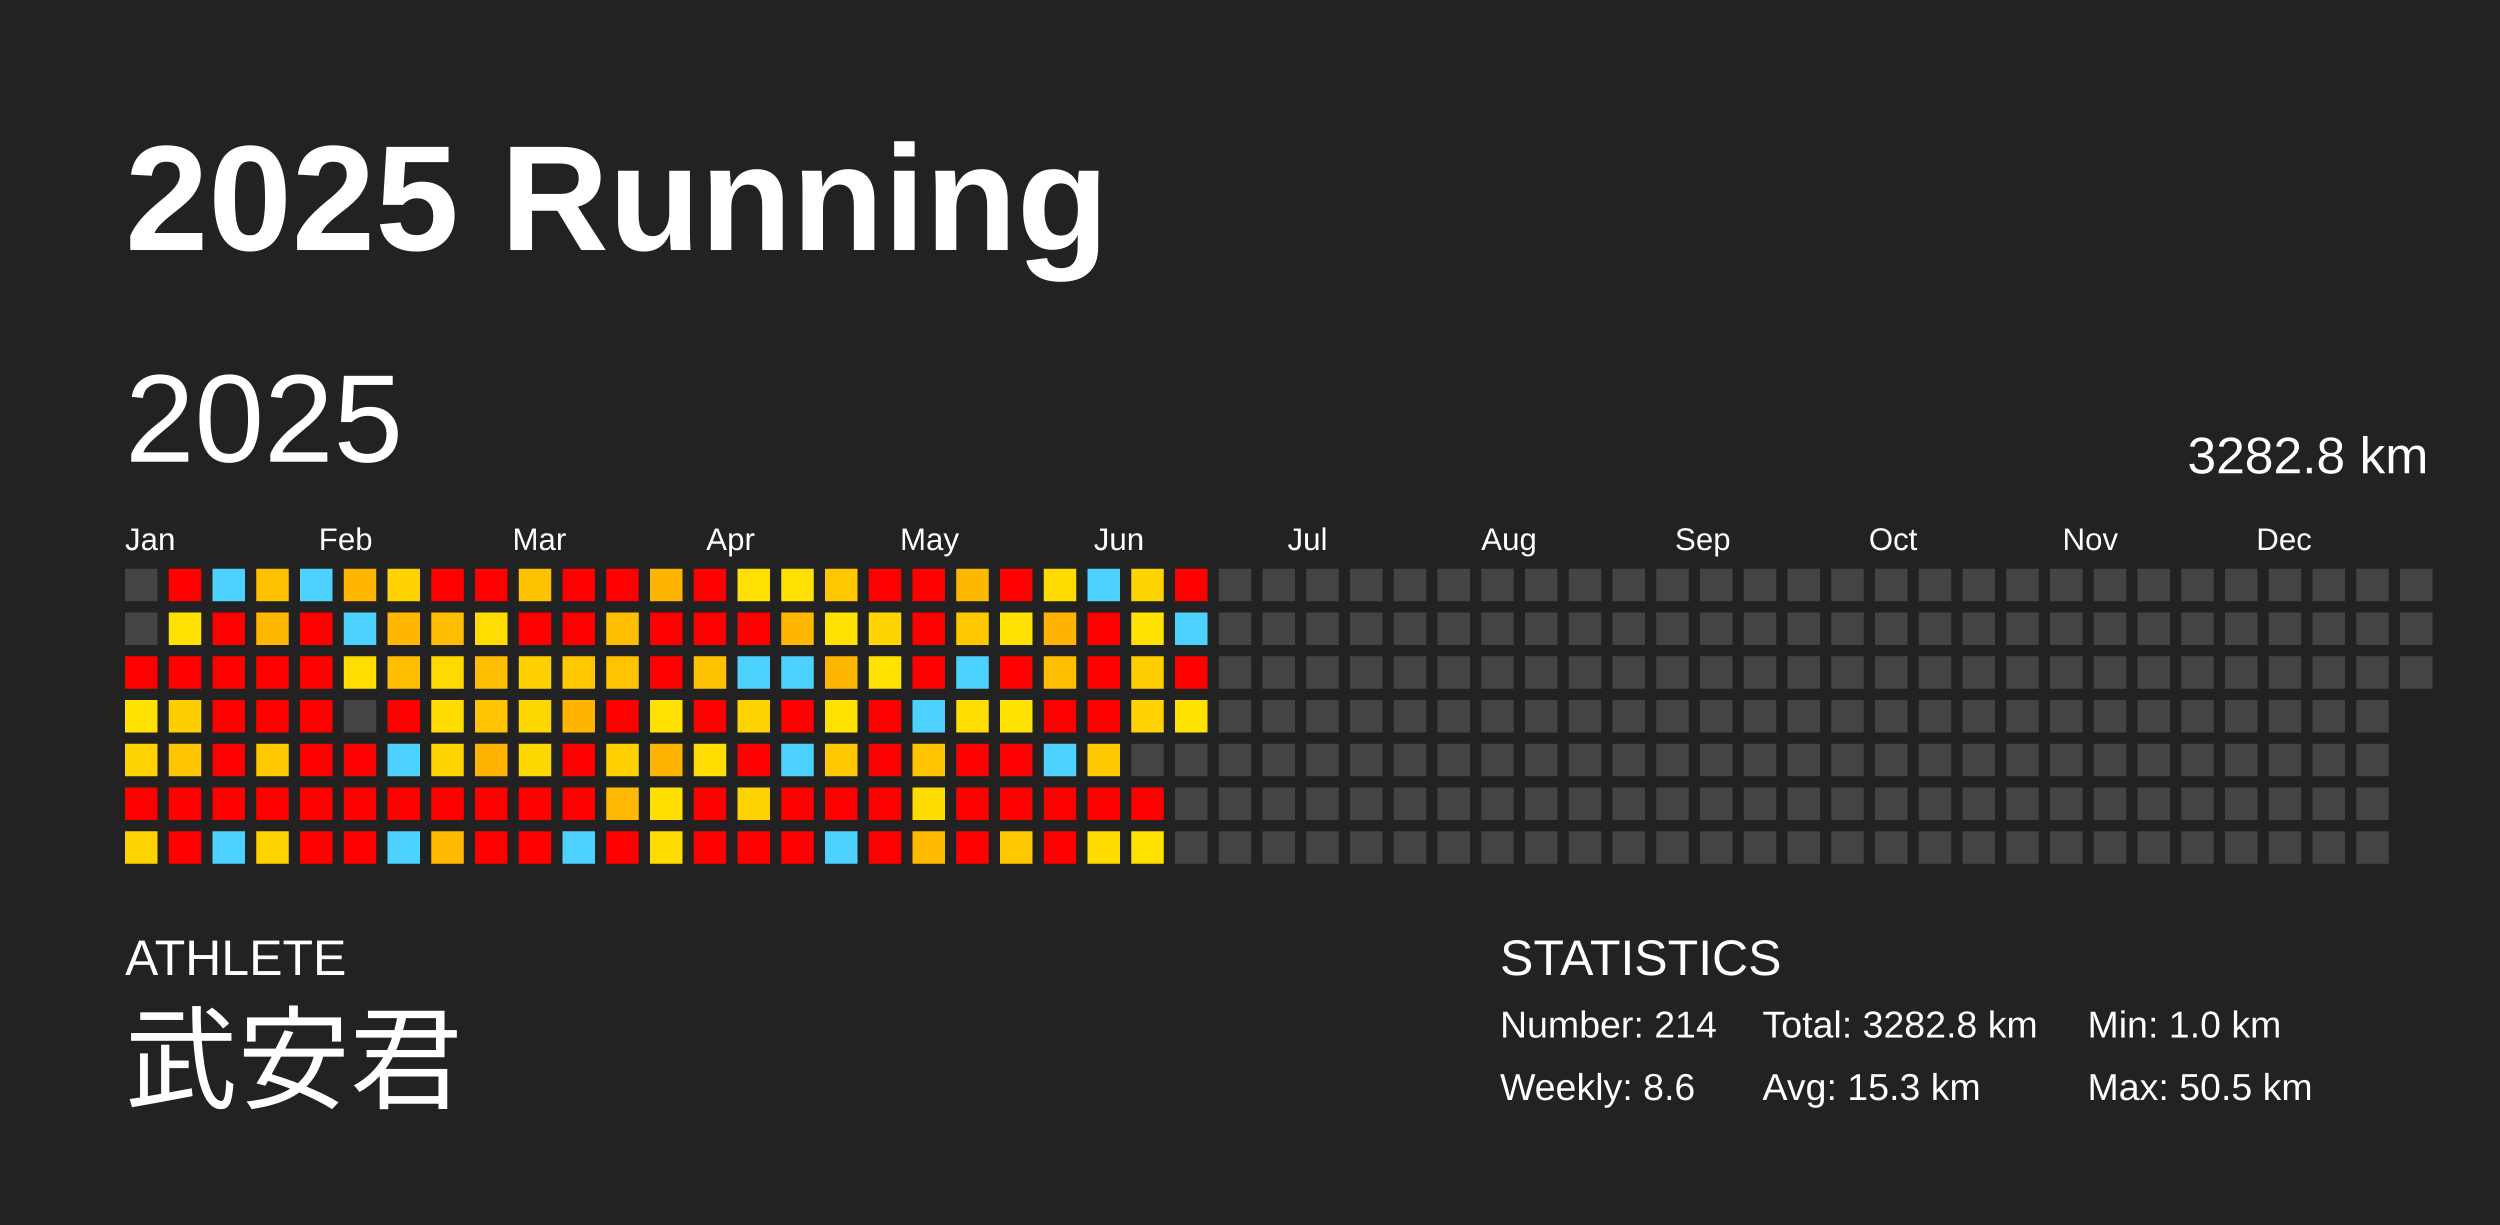
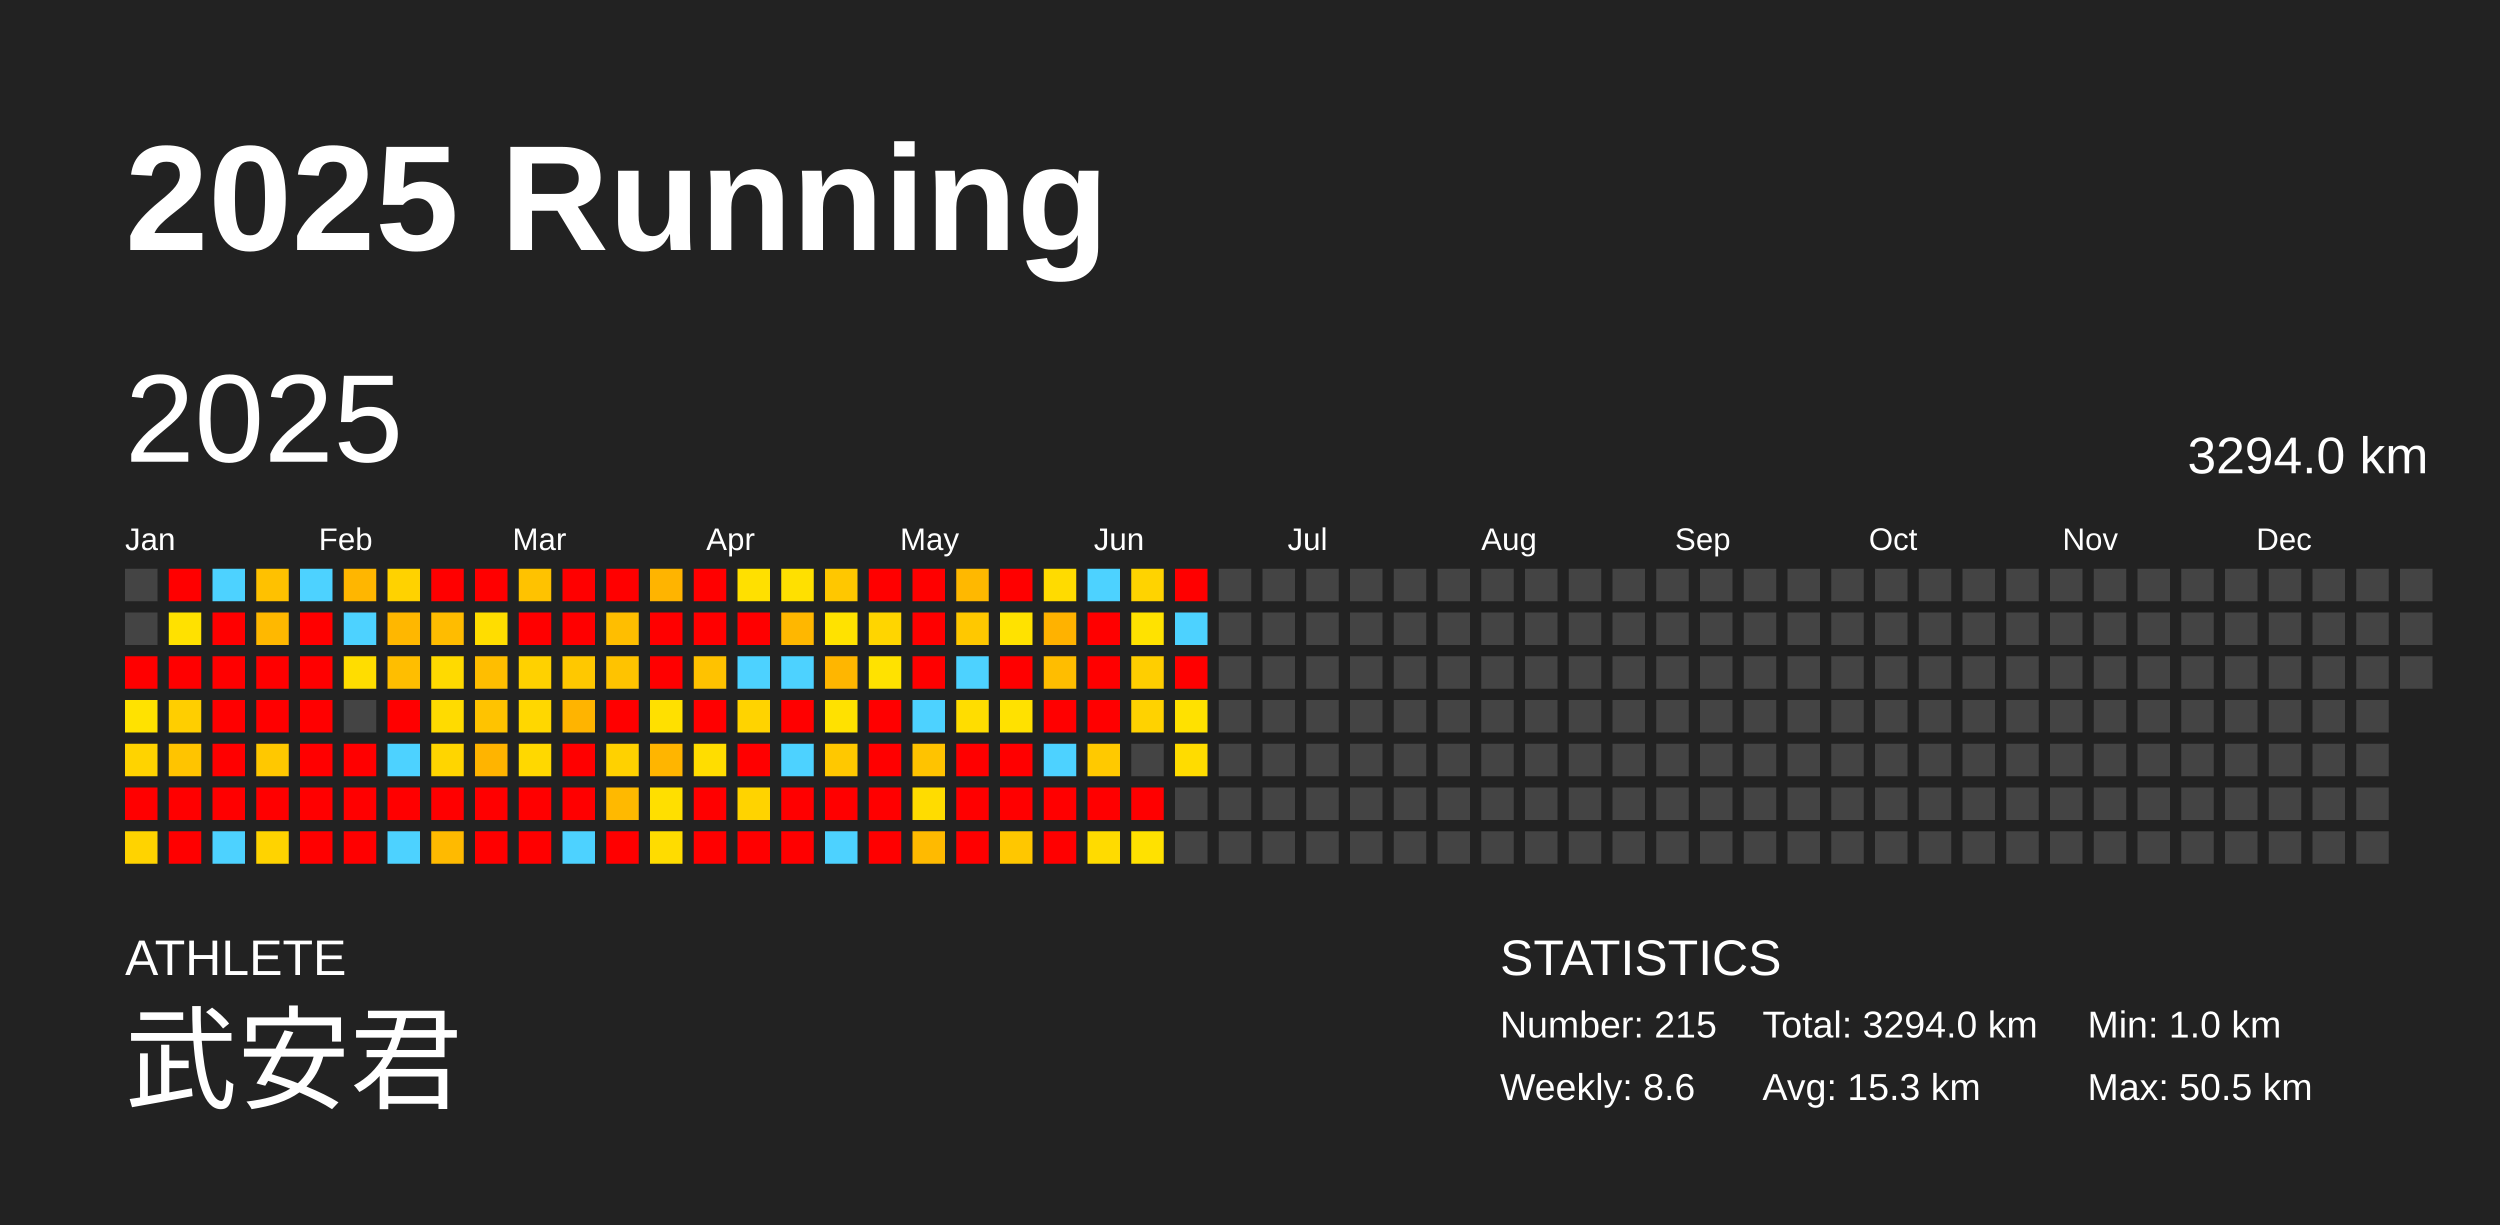
<svg xmlns="http://www.w3.org/2000/svg" baseProfile="full" height="98mm" version="1.1" viewBox="0,0,200,98" width="200mm">
  <defs />
  <rect fill="#222222" height="98" width="200" x="0" y="0" />
  <text fill="#FFFFFF" style="font-size:12px; font-family:Arial; font-weight:bold;" x="10" y="20">2025 Running</text>
  <text fill="#FFFFFF" style="font-size:4px; font-family:Arial" x="10" y="78">ATHLETE</text>
  <text fill="#FFFFFF" style="font-size:9px; font-family:Arial" x="10" y="88">武安君</text>
  <text fill="#FFFFFF" style="font-size:4px; font-family:Arial" x="120" y="78">STATISTICS</text>
-   <text fill="#FFFFFF" style="font-size:3px; font-family:Arial" x="120" y="83">Number: 214</text>
+   <text fill="#FFFFFF" style="font-size:3px; font-family:Arial" x="120" y="83">Number: 215</text>
  <text fill="#FFFFFF" style="font-size:3px; font-family:Arial" x="120" y="88">Weekly: 8.6</text>
-   <text fill="#FFFFFF" style="font-size:3px; font-family:Arial" x="141" y="83">Total: 3282.8 km</text>
+   <text fill="#FFFFFF" style="font-size:3px; font-family:Arial" x="141" y="83">Total: 3294.0 km</text>
  <text fill="#FFFFFF" style="font-size:3px; font-family:Arial" x="141" y="88">Avg: 15.3 km</text>
  <text fill="#FFFFFF" style="font-size:3px; font-family:Arial" x="167" y="83">Min: 1.0 km</text>
  <text fill="#FFFFFF" style="font-size:3px; font-family:Arial" x="167" y="88">Max: 50.5 km</text>
  <text dominant-baseline="hanging" fill="#FFFFFF" style="font-size:10.0px; font-family:Arial;" x="10" y="30">2025</text>
-   <text dominant-baseline="hanging" fill="#FFFFFF" style="font-size:4.125px; font-family:Arial;" x="175" y="35">3282.8 km</text>
+   <text dominant-baseline="hanging" fill="#FFFFFF" style="font-size:4.125px; font-family:Arial;" x="175" y="35">3294.0 km</text>
  <text fill="#FFFFFF" style="font-size:2.5px; font-family:Arial" x="10.0" y="44">Jan</text>
  <text fill="#FFFFFF" style="font-size:2.5px; font-family:Arial" x="25.5" y="44">Feb</text>
  <text fill="#FFFFFF" style="font-size:2.5px; font-family:Arial" x="41.0" y="44">Mar</text>
  <text fill="#FFFFFF" style="font-size:2.5px; font-family:Arial" x="56.5" y="44">Apr</text>
  <text fill="#FFFFFF" style="font-size:2.5px; font-family:Arial" x="72.0" y="44">May</text>
  <text fill="#FFFFFF" style="font-size:2.5px; font-family:Arial" x="87.5" y="44">Jun</text>
  <text fill="#FFFFFF" style="font-size:2.5px; font-family:Arial" x="103.0" y="44">Jul</text>
  <text fill="#FFFFFF" style="font-size:2.5px; font-family:Arial" x="118.5" y="44">Aug</text>
  <text fill="#FFFFFF" style="font-size:2.5px; font-family:Arial" x="134.0" y="44">Sep</text>
  <text fill="#FFFFFF" style="font-size:2.5px; font-family:Arial" x="149.5" y="44">Oct</text>
  <text fill="#FFFFFF" style="font-size:2.5px; font-family:Arial" x="165.0" y="44">Nov</text>
  <text fill="#FFFFFF" style="font-size:2.5px; font-family:Arial" x="180.5" y="44">Dec</text>
  <rect fill="#444444" height="2.6" width="2.6" x="10.0" y="45.5" />
  <rect fill="#444444" height="2.6" width="2.6" x="10.0" y="49.0" />
  <rect fill="red" height="2.6" width="2.6" x="10.0" y="52.5" />
  <rect fill="#ffe200" height="2.6" width="2.6" x="10.0" y="56.0" />
  <rect fill="#ffd300" height="2.6" width="2.6" x="10.0" y="59.5" />
  <rect fill="red" height="2.6" width="2.6" x="10.0" y="63.0" />
  <rect fill="#ffd300" height="2.6" width="2.6" x="10.0" y="66.5" />
  <rect fill="red" height="2.6" width="2.6" x="13.5" y="45.5" />
  <rect fill="#ffe100" height="2.6" width="2.6" x="13.5" y="49.0" />
  <rect fill="red" height="2.6" width="2.6" x="13.5" y="52.5" />
  <rect fill="#ffce00" height="2.6" width="2.6" x="13.5" y="56.0" />
  <rect fill="#ffc400" height="2.6" width="2.6" x="13.5" y="59.5" />
  <rect fill="red" height="2.6" width="2.6" x="13.5" y="63.0" />
  <rect fill="red" height="2.6" width="2.6" x="13.5" y="66.5" />
  <rect fill="#4dd2ff" height="2.6" width="2.6" x="17.0" y="45.5" />
  <rect fill="red" height="2.6" width="2.6" x="17.0" y="49.0" />
  <rect fill="red" height="2.6" width="2.6" x="17.0" y="52.5" />
  <rect fill="red" height="2.6" width="2.6" x="17.0" y="56.0" />
  <rect fill="red" height="2.6" width="2.6" x="17.0" y="59.5" />
  <rect fill="red" height="2.6" width="2.6" x="17.0" y="63.0" />
  <rect fill="#4dd2ff" height="2.6" width="2.6" x="17.0" y="66.5" />
  <rect fill="#ffc100" height="2.6" width="2.6" x="20.5" y="45.5" />
  <rect fill="#ffb800" height="2.6" width="2.6" x="20.5" y="49.0" />
  <rect fill="red" height="2.6" width="2.6" x="20.5" y="52.5" />
  <rect fill="red" height="2.6" width="2.6" x="20.5" y="56.0" />
  <rect fill="#ffc800" height="2.6" width="2.6" x="20.5" y="59.5" />
  <rect fill="red" height="2.6" width="2.6" x="20.5" y="63.0" />
  <rect fill="#ffd300" height="2.6" width="2.6" x="20.5" y="66.5" />
  <rect fill="#4dd2ff" height="2.6" width="2.6" x="24.0" y="45.5" />
  <rect fill="red" height="2.6" width="2.6" x="24.0" y="49.0" />
  <rect fill="red" height="2.6" width="2.6" x="24.0" y="52.5" />
  <rect fill="red" height="2.6" width="2.6" x="24.0" y="56.0" />
  <rect fill="red" height="2.6" width="2.6" x="24.0" y="59.5" />
  <rect fill="red" height="2.6" width="2.6" x="24.0" y="63.0" />
  <rect fill="red" height="2.6" width="2.6" x="24.0" y="66.5" />
  <rect fill="#ffb600" height="2.6" width="2.6" x="27.5" y="45.5" />
  <rect fill="#4dd2ff" height="2.6" width="2.6" x="27.5" y="49.0" />
  <rect fill="#ffdd00" height="2.6" width="2.6" x="27.5" y="52.5" />
  <rect fill="#444444" height="2.6" width="2.6" x="27.5" y="56.0" />
  <rect fill="red" height="2.6" width="2.6" x="27.5" y="59.5" />
  <rect fill="red" height="2.6" width="2.6" x="27.5" y="63.0" />
  <rect fill="red" height="2.6" width="2.6" x="27.5" y="66.5" />
  <rect fill="#ffd200" height="2.6" width="2.6" x="31.0" y="45.5" />
  <rect fill="#ffb700" height="2.6" width="2.6" x="31.0" y="49.0" />
  <rect fill="#ffbe00" height="2.6" width="2.6" x="31.0" y="52.5" />
  <rect fill="red" height="2.6" width="2.6" x="31.0" y="56.0" />
  <rect fill="#4dd2ff" height="2.6" width="2.6" x="31.0" y="59.5" />
  <rect fill="red" height="2.6" width="2.6" x="31.0" y="63.0" />
  <rect fill="#4dd2ff" height="2.6" width="2.6" x="31.0" y="66.5" />
  <rect fill="red" height="2.6" width="2.6" x="34.5" y="45.5" />
  <rect fill="#ffbc00" height="2.6" width="2.6" x="34.5" y="49.0" />
  <rect fill="#ffda00" height="2.6" width="2.6" x="34.5" y="52.5" />
  <rect fill="#ffdb00" height="2.6" width="2.6" x="34.5" y="56.0" />
  <rect fill="#ffd500" height="2.6" width="2.6" x="34.5" y="59.5" />
  <rect fill="red" height="2.6" width="2.6" x="34.5" y="63.0" />
  <rect fill="#ffba00" height="2.6" width="2.6" x="34.5" y="66.5" />
  <rect fill="red" height="2.6" width="2.6" x="38.0" y="45.5" />
  <rect fill="#ffdd00" height="2.6" width="2.6" x="38.0" y="49.0" />
  <rect fill="#ffbe00" height="2.6" width="2.6" x="38.0" y="52.5" />
  <rect fill="#ffc300" height="2.6" width="2.6" x="38.0" y="56.0" />
  <rect fill="#ffb400" height="2.6" width="2.6" x="38.0" y="59.5" />
  <rect fill="red" height="2.6" width="2.6" x="38.0" y="63.0" />
  <rect fill="red" height="2.6" width="2.6" x="38.0" y="66.5" />
  <rect fill="#ffc200" height="2.6" width="2.6" x="41.5" y="45.5" />
  <rect fill="red" height="2.6" width="2.6" x="41.5" y="49.0" />
  <rect fill="#ffd100" height="2.6" width="2.6" x="41.5" y="52.5" />
  <rect fill="#ffd700" height="2.6" width="2.6" x="41.5" y="56.0" />
  <rect fill="#ffd800" height="2.6" width="2.6" x="41.5" y="59.5" />
  <rect fill="red" height="2.6" width="2.6" x="41.5" y="63.0" />
  <rect fill="red" height="2.6" width="2.6" x="41.5" y="66.5" />
  <rect fill="red" height="2.6" width="2.6" x="45.0" y="45.5" />
  <rect fill="red" height="2.6" width="2.6" x="45.0" y="49.0" />
  <rect fill="#ffc800" height="2.6" width="2.6" x="45.0" y="52.5" />
  <rect fill="#ffb400" height="2.6" width="2.6" x="45.0" y="56.0" />
  <rect fill="red" height="2.6" width="2.6" x="45.0" y="59.5" />
  <rect fill="red" height="2.6" width="2.6" x="45.0" y="63.0" />
  <rect fill="#4dd2ff" height="2.6" width="2.6" x="45.0" y="66.5" />
  <rect fill="red" height="2.6" width="2.6" x="48.5" y="45.5" />
  <rect fill="#ffbe00" height="2.6" width="2.6" x="48.5" y="49.0" />
  <rect fill="#ffc300" height="2.6" width="2.6" x="48.5" y="52.5" />
  <rect fill="red" height="2.6" width="2.6" x="48.5" y="56.0" />
  <rect fill="#ffd100" height="2.6" width="2.6" x="48.5" y="59.5" />
  <rect fill="#ffb900" height="2.6" width="2.6" x="48.5" y="63.0" />
  <rect fill="red" height="2.6" width="2.6" x="48.5" y="66.5" />
  <rect fill="#ffb400" height="2.6" width="2.6" x="52.0" y="45.5" />
  <rect fill="red" height="2.6" width="2.6" x="52.0" y="49.0" />
  <rect fill="red" height="2.6" width="2.6" x="52.0" y="52.5" />
  <rect fill="#ffe000" height="2.6" width="2.6" x="52.0" y="56.0" />
  <rect fill="#ffb500" height="2.6" width="2.6" x="52.0" y="59.5" />
  <rect fill="#ffdf00" height="2.6" width="2.6" x="52.0" y="63.0" />
  <rect fill="#ffdc00" height="2.6" width="2.6" x="52.0" y="66.5" />
  <rect fill="red" height="2.6" width="2.6" x="55.5" y="45.5" />
  <rect fill="red" height="2.6" width="2.6" x="55.5" y="49.0" />
  <rect fill="#ffc200" height="2.6" width="2.6" x="55.5" y="52.5" />
  <rect fill="red" height="2.6" width="2.6" x="55.5" y="56.0" />
  <rect fill="#ffdd00" height="2.6" width="2.6" x="55.5" y="59.5" />
  <rect fill="red" height="2.6" width="2.6" x="55.5" y="63.0" />
  <rect fill="red" height="2.6" width="2.6" x="55.5" y="66.5" />
  <rect fill="#ffe000" height="2.6" width="2.6" x="59.0" y="45.5" />
  <rect fill="red" height="2.6" width="2.6" x="59.0" y="49.0" />
  <rect fill="#4dd2ff" height="2.6" width="2.6" x="59.0" y="52.5" />
  <rect fill="#ffd300" height="2.6" width="2.6" x="59.0" y="56.0" />
  <rect fill="red" height="2.6" width="2.6" x="59.0" y="59.5" />
  <rect fill="#ffd300" height="2.6" width="2.6" x="59.0" y="63.0" />
  <rect fill="red" height="2.6" width="2.6" x="59.0" y="66.5" />
  <rect fill="#ffe000" height="2.6" width="2.6" x="62.5" y="45.5" />
  <rect fill="#ffb700" height="2.6" width="2.6" x="62.5" y="49.0" />
  <rect fill="#4dd2ff" height="2.6" width="2.6" x="62.5" y="52.5" />
  <rect fill="red" height="2.6" width="2.6" x="62.5" y="56.0" />
  <rect fill="#4dd2ff" height="2.6" width="2.6" x="62.5" y="59.5" />
  <rect fill="red" height="2.6" width="2.6" x="62.5" y="63.0" />
  <rect fill="red" height="2.6" width="2.6" x="62.5" y="66.5" />
  <rect fill="#ffc700" height="2.6" width="2.6" x="66.0" y="45.5" />
  <rect fill="#ffe200" height="2.6" width="2.6" x="66.0" y="49.0" />
  <rect fill="#ffb600" height="2.6" width="2.6" x="66.0" y="52.5" />
  <rect fill="#ffe100" height="2.6" width="2.6" x="66.0" y="56.0" />
  <rect fill="#ffc800" height="2.6" width="2.6" x="66.0" y="59.5" />
  <rect fill="red" height="2.6" width="2.6" x="66.0" y="63.0" />
  <rect fill="#4dd2ff" height="2.6" width="2.6" x="66.0" y="66.5" />
  <rect fill="red" height="2.6" width="2.6" x="69.5" y="45.5" />
  <rect fill="#ffd500" height="2.6" width="2.6" x="69.5" y="49.0" />
  <rect fill="#ffe200" height="2.6" width="2.6" x="69.5" y="52.5" />
  <rect fill="red" height="2.6" width="2.6" x="69.5" y="56.0" />
  <rect fill="red" height="2.6" width="2.6" x="69.5" y="59.5" />
  <rect fill="red" height="2.6" width="2.6" x="69.5" y="63.0" />
  <rect fill="red" height="2.6" width="2.6" x="69.5" y="66.5" />
  <rect fill="red" height="2.6" width="2.6" x="73.0" y="45.5" />
  <rect fill="red" height="2.6" width="2.6" x="73.0" y="49.0" />
  <rect fill="red" height="2.6" width="2.6" x="73.0" y="52.5" />
  <rect fill="#4dd2ff" height="2.6" width="2.6" x="73.0" y="56.0" />
  <rect fill="#ffc300" height="2.6" width="2.6" x="73.0" y="59.5" />
  <rect fill="#ffdc00" height="2.6" width="2.6" x="73.0" y="63.0" />
  <rect fill="#ffba00" height="2.6" width="2.6" x="73.0" y="66.5" />
  <rect fill="#ffb800" height="2.6" width="2.6" x="76.5" y="45.5" />
  <rect fill="#ffc800" height="2.6" width="2.6" x="76.5" y="49.0" />
  <rect fill="#4dd2ff" height="2.6" width="2.6" x="76.5" y="52.5" />
  <rect fill="#ffdd00" height="2.6" width="2.6" x="76.5" y="56.0" />
  <rect fill="red" height="2.6" width="2.6" x="76.5" y="59.5" />
  <rect fill="red" height="2.6" width="2.6" x="76.5" y="63.0" />
  <rect fill="red" height="2.6" width="2.6" x="76.5" y="66.5" />
  <rect fill="red" height="2.6" width="2.6" x="80.0" y="45.5" />
  <rect fill="#ffe200" height="2.6" width="2.6" x="80.0" y="49.0" />
  <rect fill="red" height="2.6" width="2.6" x="80.0" y="52.5" />
  <rect fill="#ffe100" height="2.6" width="2.6" x="80.0" y="56.0" />
  <rect fill="red" height="2.6" width="2.6" x="80.0" y="59.5" />
  <rect fill="red" height="2.6" width="2.6" x="80.0" y="63.0" />
  <rect fill="#ffc700" height="2.6" width="2.6" x="80.0" y="66.5" />
  <rect fill="#ffdb00" height="2.6" width="2.6" x="83.5" y="45.5" />
  <rect fill="#ffb200" height="2.6" width="2.6" x="83.5" y="49.0" />
  <rect fill="#ffbd00" height="2.6" width="2.6" x="83.5" y="52.5" />
  <rect fill="red" height="2.6" width="2.6" x="83.5" y="56.0" />
  <rect fill="#4dd2ff" height="2.6" width="2.6" x="83.5" y="59.5" />
  <rect fill="red" height="2.6" width="2.6" x="83.5" y="63.0" />
  <rect fill="red" height="2.6" width="2.6" x="83.5" y="66.5" />
  <rect fill="#4dd2ff" height="2.6" width="2.6" x="87.0" y="45.5" />
  <rect fill="red" height="2.6" width="2.6" x="87.0" y="49.0" />
  <rect fill="red" height="2.6" width="2.6" x="87.0" y="52.5" />
  <rect fill="red" height="2.6" width="2.6" x="87.0" y="56.0" />
  <rect fill="#ffc900" height="2.6" width="2.6" x="87.0" y="59.5" />
  <rect fill="red" height="2.6" width="2.6" x="87.0" y="63.0" />
  <rect fill="#ffdb00" height="2.6" width="2.6" x="87.0" y="66.5" />
  <rect fill="#ffd300" height="2.6" width="2.6" x="90.5" y="45.5" />
  <rect fill="#ffe200" height="2.6" width="2.6" x="90.5" y="49.0" />
  <rect fill="#ffce00" height="2.6" width="2.6" x="90.5" y="52.5" />
  <rect fill="#ffd200" height="2.6" width="2.6" x="90.5" y="56.0" />
  <rect fill="#444444" height="2.6" width="2.6" x="90.5" y="59.5" />
  <rect fill="red" height="2.6" width="2.6" x="90.5" y="63.0" />
  <rect fill="#ffe100" height="2.6" width="2.6" x="90.5" y="66.5" />
  <rect fill="red" height="2.6" width="2.6" x="94.0" y="45.5" />
  <rect fill="#4dd2ff" height="2.6" width="2.6" x="94.0" y="49.0" />
  <rect fill="red" height="2.6" width="2.6" x="94.0" y="52.5" />
  <rect fill="#ffe100" height="2.6" width="2.6" x="94.0" y="56.0" />
-   <rect fill="#444444" height="2.6" width="2.6" x="94.0" y="59.5" />
+   <rect fill="#ffdc00" height="2.6" width="2.6" x="94.0" y="59.5" />
  <rect fill="#444444" height="2.6" width="2.6" x="94.0" y="63.0" />
  <rect fill="#444444" height="2.6" width="2.6" x="94.0" y="66.5" />
  <rect fill="#444444" height="2.6" width="2.6" x="97.5" y="45.5" />
  <rect fill="#444444" height="2.6" width="2.6" x="97.5" y="49.0" />
  <rect fill="#444444" height="2.6" width="2.6" x="97.5" y="52.5" />
  <rect fill="#444444" height="2.6" width="2.6" x="97.5" y="56.0" />
  <rect fill="#444444" height="2.6" width="2.6" x="97.5" y="59.5" />
  <rect fill="#444444" height="2.6" width="2.6" x="97.5" y="63.0" />
  <rect fill="#444444" height="2.6" width="2.6" x="97.5" y="66.5" />
  <rect fill="#444444" height="2.6" width="2.6" x="101.0" y="45.5" />
  <rect fill="#444444" height="2.6" width="2.6" x="101.0" y="49.0" />
  <rect fill="#444444" height="2.6" width="2.6" x="101.0" y="52.5" />
  <rect fill="#444444" height="2.6" width="2.6" x="101.0" y="56.0" />
  <rect fill="#444444" height="2.6" width="2.6" x="101.0" y="59.5" />
  <rect fill="#444444" height="2.6" width="2.6" x="101.0" y="63.0" />
  <rect fill="#444444" height="2.6" width="2.6" x="101.0" y="66.5" />
  <rect fill="#444444" height="2.6" width="2.6" x="104.5" y="45.5" />
  <rect fill="#444444" height="2.6" width="2.6" x="104.5" y="49.0" />
  <rect fill="#444444" height="2.6" width="2.6" x="104.5" y="52.5" />
  <rect fill="#444444" height="2.6" width="2.6" x="104.5" y="56.0" />
  <rect fill="#444444" height="2.6" width="2.6" x="104.5" y="59.5" />
  <rect fill="#444444" height="2.6" width="2.6" x="104.5" y="63.0" />
  <rect fill="#444444" height="2.6" width="2.6" x="104.5" y="66.5" />
  <rect fill="#444444" height="2.6" width="2.6" x="108.0" y="45.5" />
  <rect fill="#444444" height="2.6" width="2.6" x="108.0" y="49.0" />
  <rect fill="#444444" height="2.6" width="2.6" x="108.0" y="52.5" />
  <rect fill="#444444" height="2.6" width="2.6" x="108.0" y="56.0" />
  <rect fill="#444444" height="2.6" width="2.6" x="108.0" y="59.5" />
  <rect fill="#444444" height="2.6" width="2.6" x="108.0" y="63.0" />
  <rect fill="#444444" height="2.6" width="2.6" x="108.0" y="66.5" />
  <rect fill="#444444" height="2.6" width="2.6" x="111.5" y="45.5" />
  <rect fill="#444444" height="2.6" width="2.6" x="111.5" y="49.0" />
  <rect fill="#444444" height="2.6" width="2.6" x="111.5" y="52.5" />
  <rect fill="#444444" height="2.6" width="2.6" x="111.5" y="56.0" />
  <rect fill="#444444" height="2.6" width="2.6" x="111.5" y="59.5" />
  <rect fill="#444444" height="2.6" width="2.6" x="111.5" y="63.0" />
  <rect fill="#444444" height="2.6" width="2.6" x="111.5" y="66.5" />
  <rect fill="#444444" height="2.6" width="2.6" x="115.0" y="45.5" />
  <rect fill="#444444" height="2.6" width="2.6" x="115.0" y="49.0" />
  <rect fill="#444444" height="2.6" width="2.6" x="115.0" y="52.5" />
  <rect fill="#444444" height="2.6" width="2.6" x="115.0" y="56.0" />
  <rect fill="#444444" height="2.6" width="2.6" x="115.0" y="59.5" />
  <rect fill="#444444" height="2.6" width="2.6" x="115.0" y="63.0" />
  <rect fill="#444444" height="2.6" width="2.6" x="115.0" y="66.5" />
  <rect fill="#444444" height="2.6" width="2.6" x="118.5" y="45.5" />
  <rect fill="#444444" height="2.6" width="2.6" x="118.5" y="49.0" />
  <rect fill="#444444" height="2.6" width="2.6" x="118.5" y="52.5" />
  <rect fill="#444444" height="2.6" width="2.6" x="118.5" y="56.0" />
  <rect fill="#444444" height="2.6" width="2.6" x="118.5" y="59.5" />
  <rect fill="#444444" height="2.6" width="2.6" x="118.5" y="63.0" />
  <rect fill="#444444" height="2.6" width="2.6" x="118.5" y="66.5" />
  <rect fill="#444444" height="2.6" width="2.6" x="122.0" y="45.5" />
  <rect fill="#444444" height="2.6" width="2.6" x="122.0" y="49.0" />
  <rect fill="#444444" height="2.6" width="2.6" x="122.0" y="52.5" />
  <rect fill="#444444" height="2.6" width="2.6" x="122.0" y="56.0" />
  <rect fill="#444444" height="2.6" width="2.6" x="122.0" y="59.5" />
  <rect fill="#444444" height="2.6" width="2.6" x="122.0" y="63.0" />
  <rect fill="#444444" height="2.6" width="2.6" x="122.0" y="66.5" />
  <rect fill="#444444" height="2.6" width="2.6" x="125.5" y="45.5" />
  <rect fill="#444444" height="2.6" width="2.6" x="125.5" y="49.0" />
  <rect fill="#444444" height="2.6" width="2.6" x="125.5" y="52.5" />
  <rect fill="#444444" height="2.6" width="2.6" x="125.5" y="56.0" />
  <rect fill="#444444" height="2.6" width="2.6" x="125.5" y="59.5" />
  <rect fill="#444444" height="2.6" width="2.6" x="125.5" y="63.0" />
  <rect fill="#444444" height="2.6" width="2.6" x="125.5" y="66.5" />
  <rect fill="#444444" height="2.6" width="2.6" x="129.0" y="45.5" />
  <rect fill="#444444" height="2.6" width="2.6" x="129.0" y="49.0" />
  <rect fill="#444444" height="2.6" width="2.6" x="129.0" y="52.5" />
  <rect fill="#444444" height="2.6" width="2.6" x="129.0" y="56.0" />
  <rect fill="#444444" height="2.6" width="2.6" x="129.0" y="59.5" />
  <rect fill="#444444" height="2.6" width="2.6" x="129.0" y="63.0" />
  <rect fill="#444444" height="2.6" width="2.6" x="129.0" y="66.5" />
  <rect fill="#444444" height="2.6" width="2.6" x="132.5" y="45.5" />
  <rect fill="#444444" height="2.6" width="2.6" x="132.5" y="49.0" />
  <rect fill="#444444" height="2.6" width="2.6" x="132.5" y="52.5" />
  <rect fill="#444444" height="2.6" width="2.6" x="132.5" y="56.0" />
  <rect fill="#444444" height="2.6" width="2.6" x="132.5" y="59.5" />
  <rect fill="#444444" height="2.6" width="2.6" x="132.5" y="63.0" />
  <rect fill="#444444" height="2.6" width="2.6" x="132.5" y="66.5" />
  <rect fill="#444444" height="2.6" width="2.6" x="136.0" y="45.5" />
  <rect fill="#444444" height="2.6" width="2.6" x="136.0" y="49.0" />
  <rect fill="#444444" height="2.6" width="2.6" x="136.0" y="52.5" />
  <rect fill="#444444" height="2.6" width="2.6" x="136.0" y="56.0" />
  <rect fill="#444444" height="2.6" width="2.6" x="136.0" y="59.5" />
  <rect fill="#444444" height="2.6" width="2.6" x="136.0" y="63.0" />
  <rect fill="#444444" height="2.6" width="2.6" x="136.0" y="66.5" />
  <rect fill="#444444" height="2.6" width="2.6" x="139.5" y="45.5" />
  <rect fill="#444444" height="2.6" width="2.6" x="139.5" y="49.0" />
  <rect fill="#444444" height="2.6" width="2.6" x="139.5" y="52.5" />
  <rect fill="#444444" height="2.6" width="2.6" x="139.5" y="56.0" />
  <rect fill="#444444" height="2.6" width="2.6" x="139.5" y="59.5" />
  <rect fill="#444444" height="2.6" width="2.6" x="139.5" y="63.0" />
  <rect fill="#444444" height="2.6" width="2.6" x="139.5" y="66.5" />
  <rect fill="#444444" height="2.6" width="2.6" x="143.0" y="45.5" />
  <rect fill="#444444" height="2.6" width="2.6" x="143.0" y="49.0" />
  <rect fill="#444444" height="2.6" width="2.6" x="143.0" y="52.5" />
  <rect fill="#444444" height="2.6" width="2.6" x="143.0" y="56.0" />
  <rect fill="#444444" height="2.6" width="2.6" x="143.0" y="59.5" />
  <rect fill="#444444" height="2.6" width="2.6" x="143.0" y="63.0" />
  <rect fill="#444444" height="2.6" width="2.6" x="143.0" y="66.5" />
  <rect fill="#444444" height="2.6" width="2.6" x="146.5" y="45.5" />
  <rect fill="#444444" height="2.6" width="2.6" x="146.5" y="49.0" />
  <rect fill="#444444" height="2.6" width="2.6" x="146.5" y="52.5" />
  <rect fill="#444444" height="2.6" width="2.6" x="146.5" y="56.0" />
  <rect fill="#444444" height="2.6" width="2.6" x="146.5" y="59.5" />
  <rect fill="#444444" height="2.6" width="2.6" x="146.5" y="63.0" />
  <rect fill="#444444" height="2.6" width="2.6" x="146.5" y="66.5" />
  <rect fill="#444444" height="2.6" width="2.6" x="150.0" y="45.5" />
  <rect fill="#444444" height="2.6" width="2.6" x="150.0" y="49.0" />
  <rect fill="#444444" height="2.6" width="2.6" x="150.0" y="52.5" />
  <rect fill="#444444" height="2.6" width="2.6" x="150.0" y="56.0" />
  <rect fill="#444444" height="2.6" width="2.6" x="150.0" y="59.5" />
  <rect fill="#444444" height="2.6" width="2.6" x="150.0" y="63.0" />
  <rect fill="#444444" height="2.6" width="2.6" x="150.0" y="66.5" />
  <rect fill="#444444" height="2.6" width="2.6" x="153.5" y="45.5" />
  <rect fill="#444444" height="2.6" width="2.6" x="153.5" y="49.0" />
  <rect fill="#444444" height="2.6" width="2.6" x="153.5" y="52.5" />
  <rect fill="#444444" height="2.6" width="2.6" x="153.5" y="56.0" />
  <rect fill="#444444" height="2.6" width="2.6" x="153.5" y="59.5" />
  <rect fill="#444444" height="2.6" width="2.6" x="153.5" y="63.0" />
  <rect fill="#444444" height="2.6" width="2.6" x="153.5" y="66.5" />
  <rect fill="#444444" height="2.6" width="2.6" x="157.0" y="45.5" />
  <rect fill="#444444" height="2.6" width="2.6" x="157.0" y="49.0" />
  <rect fill="#444444" height="2.6" width="2.6" x="157.0" y="52.5" />
  <rect fill="#444444" height="2.6" width="2.6" x="157.0" y="56.0" />
  <rect fill="#444444" height="2.6" width="2.6" x="157.0" y="59.5" />
  <rect fill="#444444" height="2.6" width="2.6" x="157.0" y="63.0" />
  <rect fill="#444444" height="2.6" width="2.6" x="157.0" y="66.5" />
  <rect fill="#444444" height="2.6" width="2.6" x="160.5" y="45.5" />
  <rect fill="#444444" height="2.6" width="2.6" x="160.5" y="49.0" />
  <rect fill="#444444" height="2.6" width="2.6" x="160.5" y="52.5" />
  <rect fill="#444444" height="2.6" width="2.6" x="160.5" y="56.0" />
  <rect fill="#444444" height="2.6" width="2.6" x="160.5" y="59.5" />
  <rect fill="#444444" height="2.6" width="2.6" x="160.5" y="63.0" />
  <rect fill="#444444" height="2.6" width="2.6" x="160.5" y="66.5" />
  <rect fill="#444444" height="2.6" width="2.6" x="164.0" y="45.5" />
  <rect fill="#444444" height="2.6" width="2.6" x="164.0" y="49.0" />
  <rect fill="#444444" height="2.6" width="2.6" x="164.0" y="52.5" />
  <rect fill="#444444" height="2.6" width="2.6" x="164.0" y="56.0" />
  <rect fill="#444444" height="2.6" width="2.6" x="164.0" y="59.5" />
  <rect fill="#444444" height="2.6" width="2.6" x="164.0" y="63.0" />
  <rect fill="#444444" height="2.6" width="2.6" x="164.0" y="66.5" />
  <rect fill="#444444" height="2.6" width="2.6" x="167.5" y="45.5" />
  <rect fill="#444444" height="2.6" width="2.6" x="167.5" y="49.0" />
  <rect fill="#444444" height="2.6" width="2.6" x="167.5" y="52.5" />
  <rect fill="#444444" height="2.6" width="2.6" x="167.5" y="56.0" />
  <rect fill="#444444" height="2.6" width="2.6" x="167.5" y="59.5" />
  <rect fill="#444444" height="2.6" width="2.6" x="167.5" y="63.0" />
  <rect fill="#444444" height="2.6" width="2.6" x="167.5" y="66.5" />
  <rect fill="#444444" height="2.6" width="2.6" x="171.0" y="45.5" />
  <rect fill="#444444" height="2.6" width="2.6" x="171.0" y="49.0" />
  <rect fill="#444444" height="2.6" width="2.6" x="171.0" y="52.5" />
  <rect fill="#444444" height="2.6" width="2.6" x="171.0" y="56.0" />
  <rect fill="#444444" height="2.6" width="2.6" x="171.0" y="59.5" />
  <rect fill="#444444" height="2.6" width="2.6" x="171.0" y="63.0" />
  <rect fill="#444444" height="2.6" width="2.6" x="171.0" y="66.5" />
  <rect fill="#444444" height="2.6" width="2.6" x="174.5" y="45.5" />
  <rect fill="#444444" height="2.6" width="2.6" x="174.5" y="49.0" />
  <rect fill="#444444" height="2.6" width="2.6" x="174.5" y="52.5" />
  <rect fill="#444444" height="2.6" width="2.6" x="174.5" y="56.0" />
  <rect fill="#444444" height="2.6" width="2.6" x="174.5" y="59.5" />
  <rect fill="#444444" height="2.6" width="2.6" x="174.5" y="63.0" />
  <rect fill="#444444" height="2.6" width="2.6" x="174.5" y="66.5" />
  <rect fill="#444444" height="2.6" width="2.6" x="178.0" y="45.5" />
  <rect fill="#444444" height="2.6" width="2.6" x="178.0" y="49.0" />
  <rect fill="#444444" height="2.6" width="2.6" x="178.0" y="52.5" />
  <rect fill="#444444" height="2.6" width="2.6" x="178.0" y="56.0" />
  <rect fill="#444444" height="2.6" width="2.6" x="178.0" y="59.5" />
  <rect fill="#444444" height="2.6" width="2.6" x="178.0" y="63.0" />
  <rect fill="#444444" height="2.6" width="2.6" x="178.0" y="66.5" />
  <rect fill="#444444" height="2.6" width="2.6" x="181.5" y="45.5" />
  <rect fill="#444444" height="2.6" width="2.6" x="181.5" y="49.0" />
  <rect fill="#444444" height="2.6" width="2.6" x="181.5" y="52.5" />
  <rect fill="#444444" height="2.6" width="2.6" x="181.5" y="56.0" />
  <rect fill="#444444" height="2.6" width="2.6" x="181.5" y="59.5" />
  <rect fill="#444444" height="2.6" width="2.6" x="181.5" y="63.0" />
  <rect fill="#444444" height="2.6" width="2.6" x="181.5" y="66.5" />
  <rect fill="#444444" height="2.6" width="2.6" x="185.0" y="45.5" />
  <rect fill="#444444" height="2.6" width="2.6" x="185.0" y="49.0" />
  <rect fill="#444444" height="2.6" width="2.6" x="185.0" y="52.5" />
  <rect fill="#444444" height="2.6" width="2.6" x="185.0" y="56.0" />
  <rect fill="#444444" height="2.6" width="2.6" x="185.0" y="59.5" />
  <rect fill="#444444" height="2.6" width="2.6" x="185.0" y="63.0" />
  <rect fill="#444444" height="2.6" width="2.6" x="185.0" y="66.5" />
  <rect fill="#444444" height="2.6" width="2.6" x="188.5" y="45.5" />
  <rect fill="#444444" height="2.6" width="2.6" x="188.5" y="49.0" />
  <rect fill="#444444" height="2.6" width="2.6" x="188.5" y="52.5" />
  <rect fill="#444444" height="2.6" width="2.6" x="188.5" y="56.0" />
  <rect fill="#444444" height="2.6" width="2.6" x="188.5" y="59.5" />
  <rect fill="#444444" height="2.6" width="2.6" x="188.5" y="63.0" />
  <rect fill="#444444" height="2.6" width="2.6" x="188.5" y="66.5" />
  <rect fill="#444444" height="2.6" width="2.6" x="192.0" y="45.5" />
  <rect fill="#444444" height="2.6" width="2.6" x="192.0" y="49.0" />
  <rect fill="#444444" height="2.6" width="2.6" x="192.0" y="52.5" />
</svg>
